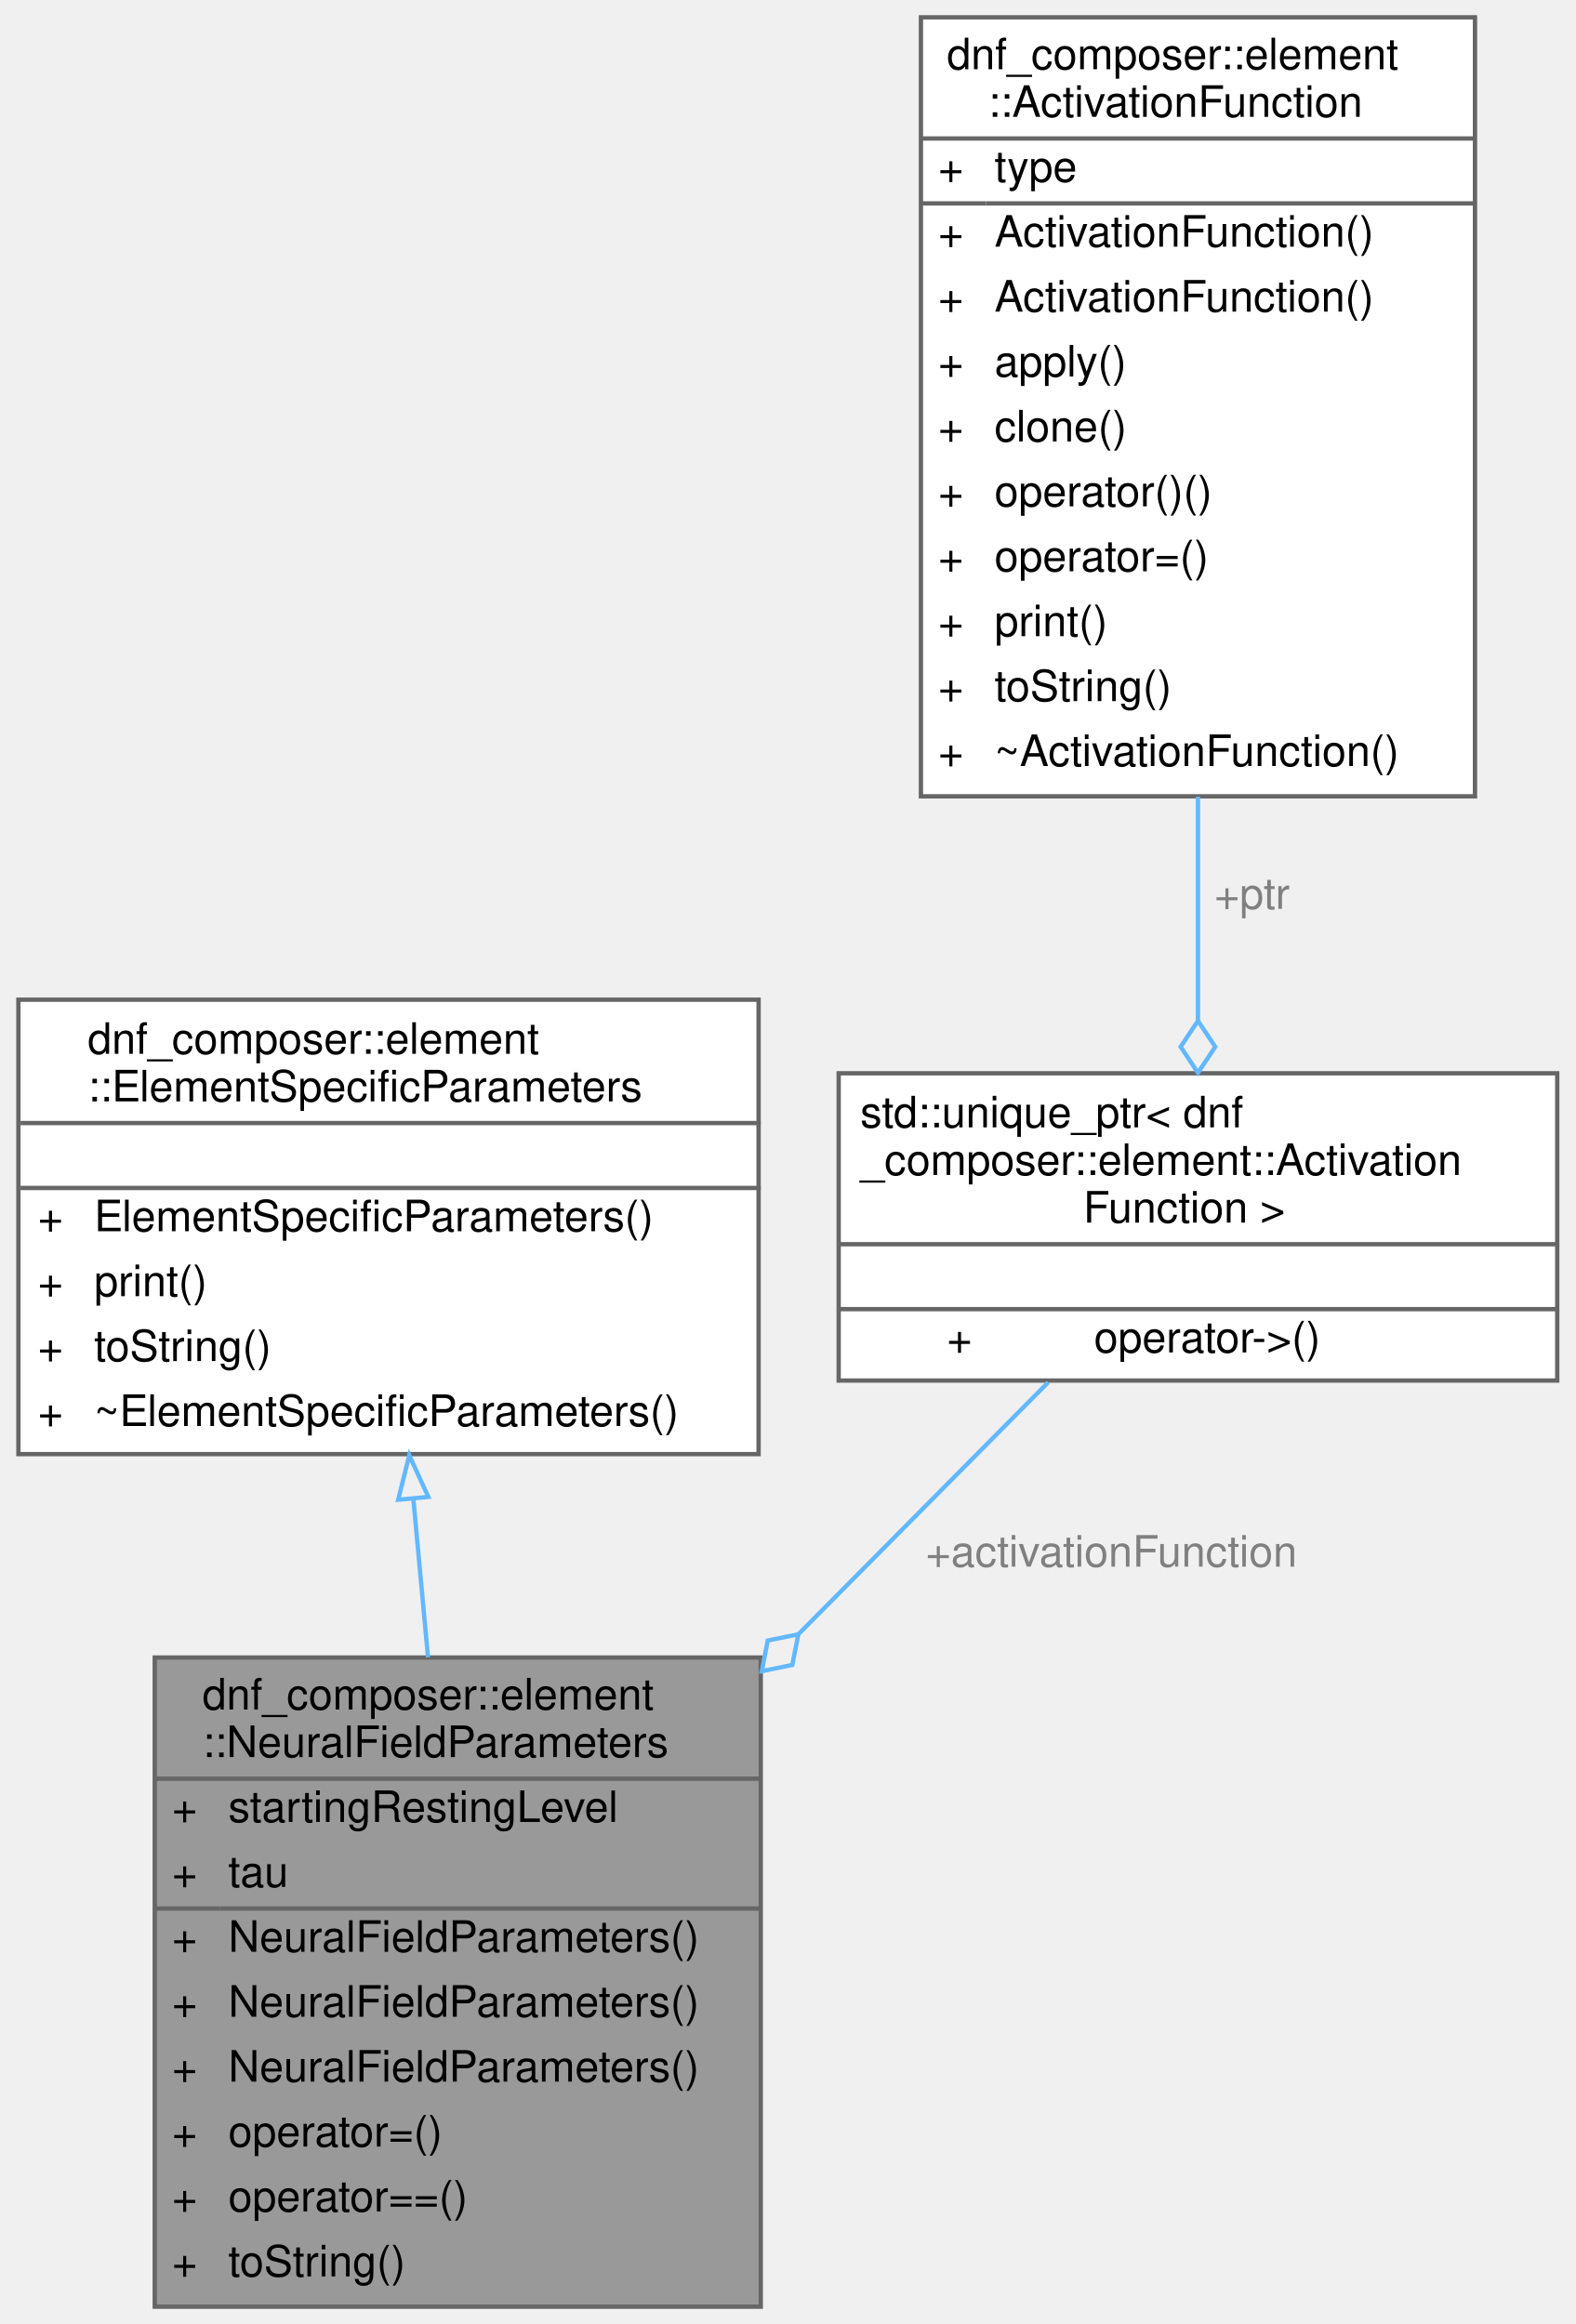
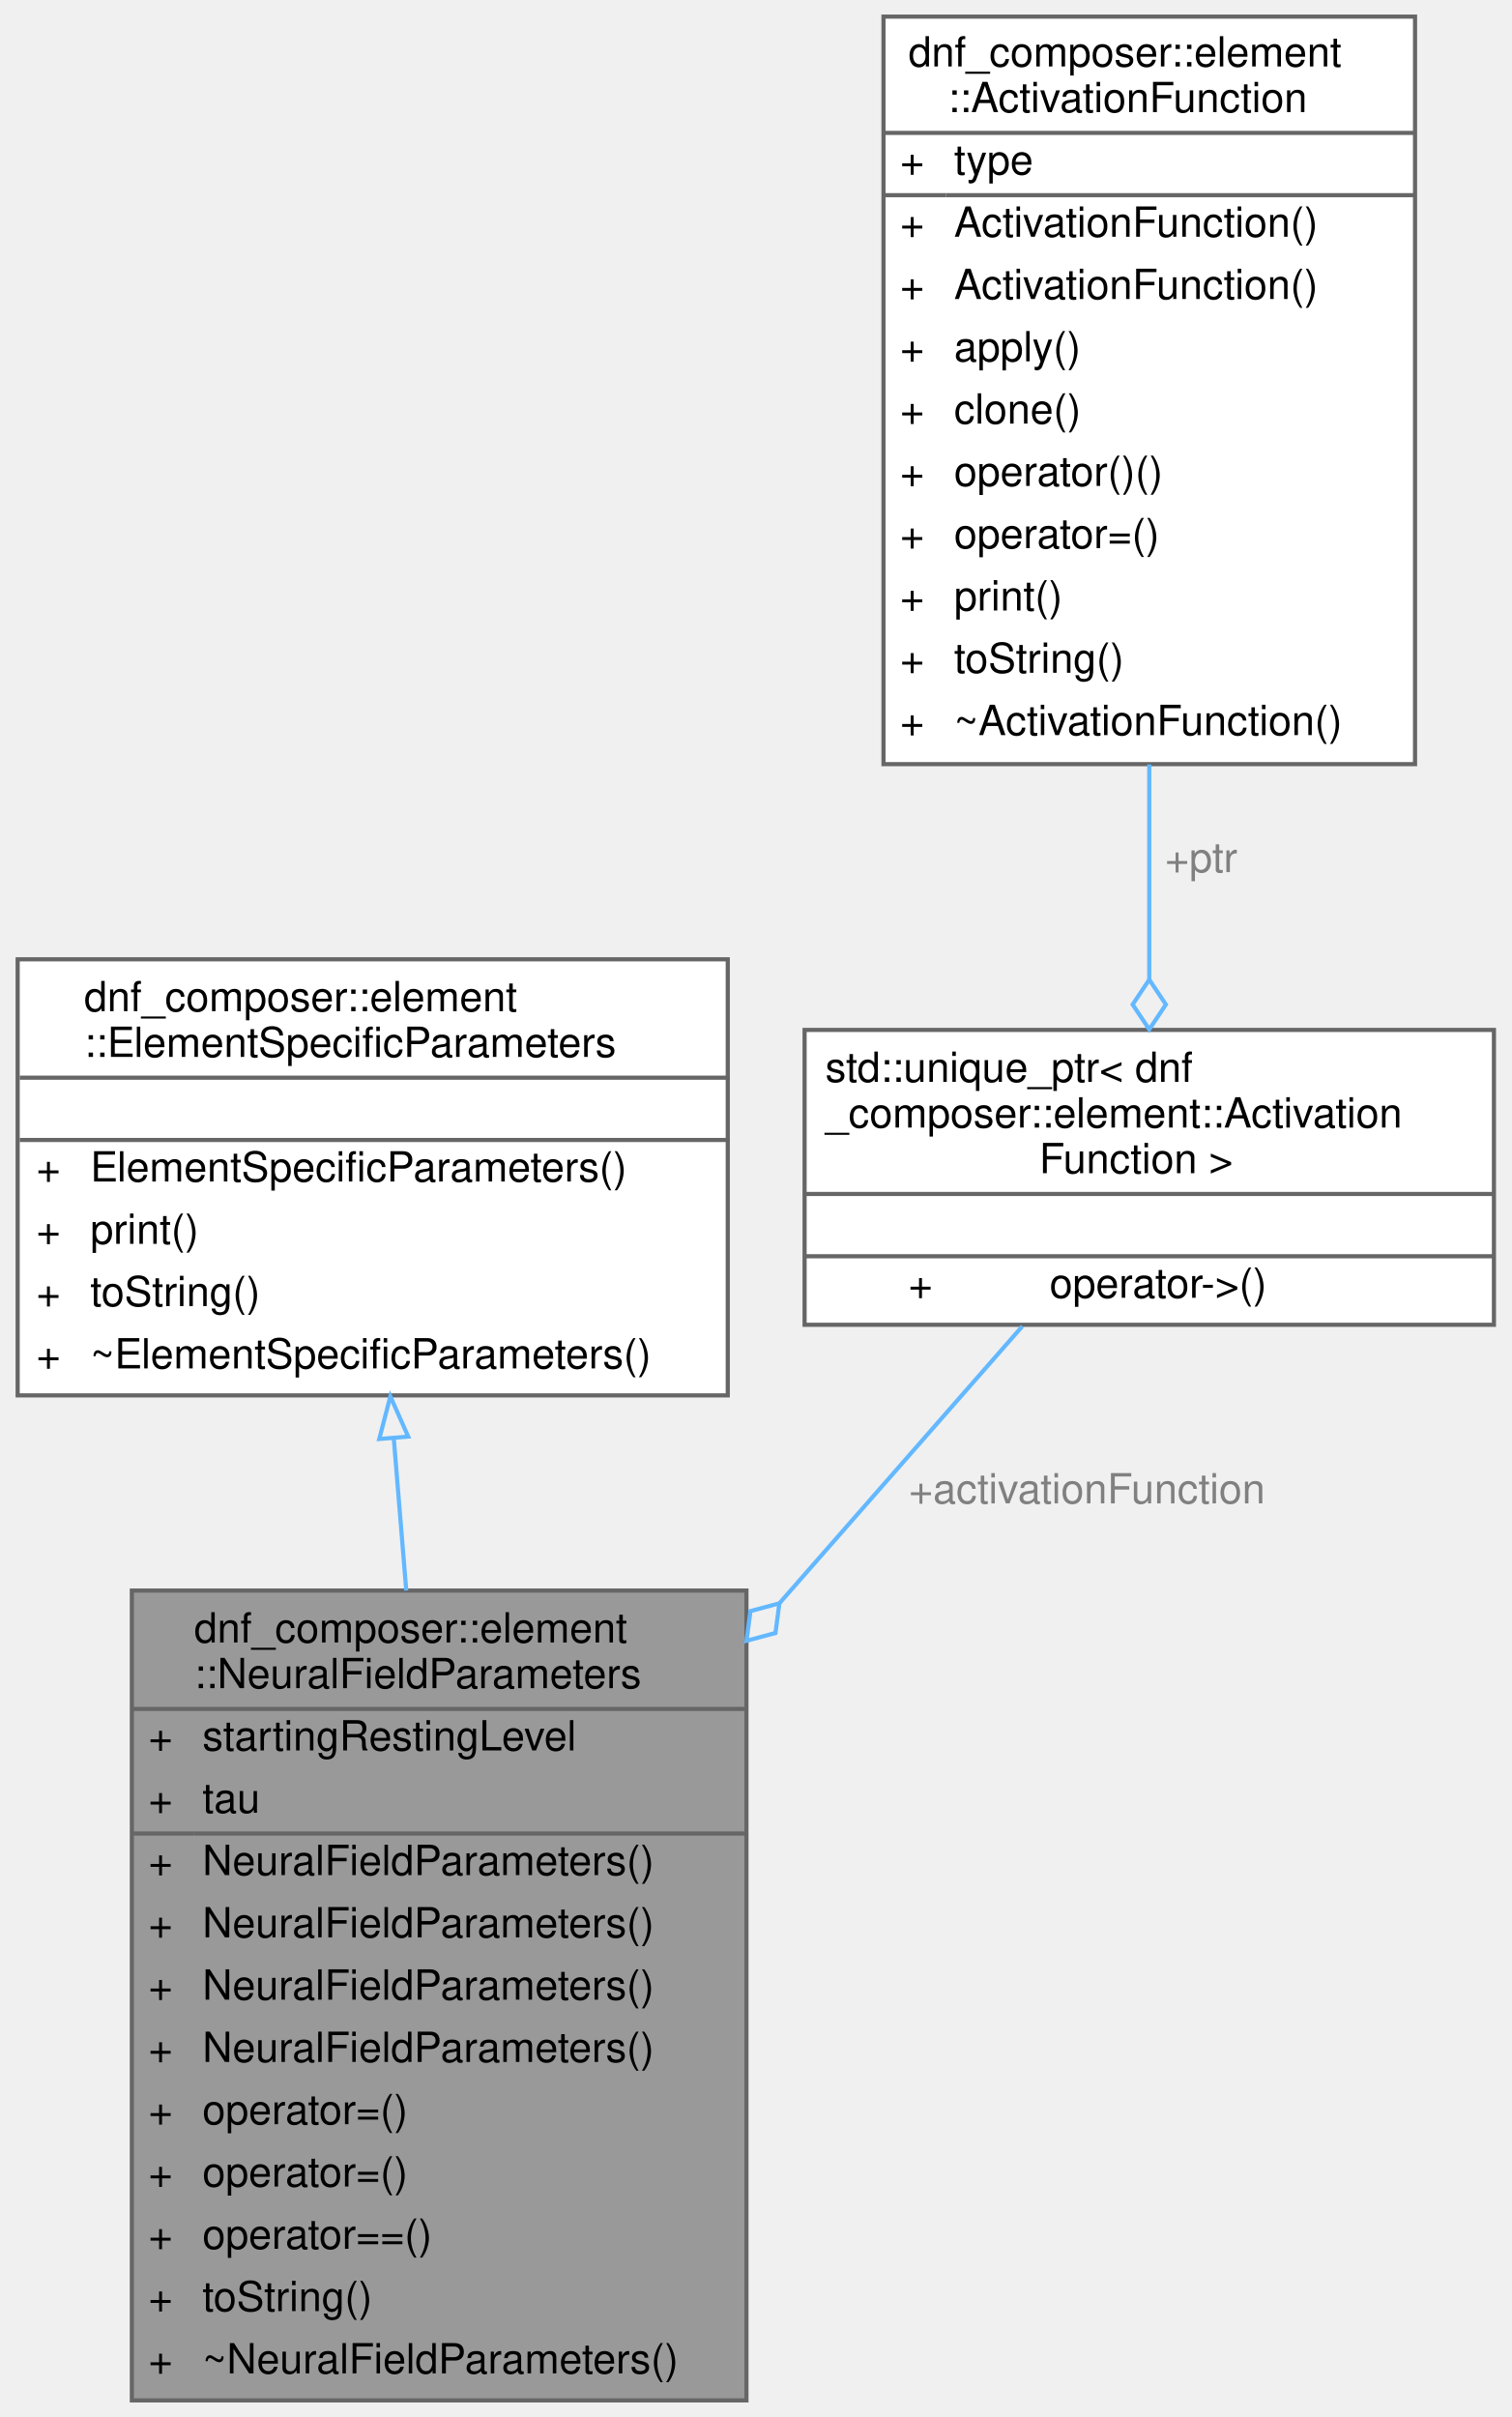
- <svg xmlns="http://www.w3.org/2000/svg" xmlns:xlink="http://www.w3.org/1999/xlink" width="364pt" height="537pt" viewBox="0.00 0.00 363.50 537.00">
-   <g id="graph0" class="graph" transform="scale(1 1) rotate(0) translate(4 533)">
+ <svg xmlns="http://www.w3.org/2000/svg" xmlns:xlink="http://www.w3.org/1999/xlink" width="364pt" height="582pt" viewBox="0.00 0.00 363.50 582.00">
+   <g id="graph0" class="graph" transform="scale(1 1) rotate(0) translate(4 578)">
    <g id="Node000001" class="node">
      <g id="a_Node000001">
        <a xlink:title="Parameters that govern a NeuralField's dynamics.">
-           <polygon fill="#999999" stroke="transparent" points="171.5,-150 31.5,-150 31.5,0 171.5,0 171.5,-150" />
-           <text text-anchor="start" x="42.5" y="-138" font-family="Helvetica,sans-Serif" font-size="10.00">dnf_composer::element</text>
-           <text text-anchor="start" x="42.5" y="-127" font-family="Helvetica,sans-Serif" font-size="10.00">::NeuralFieldParameters</text>
-           <text text-anchor="start" x="35.5" y="-112" font-family="Helvetica,sans-Serif" font-size="10.00">+</text>
-           <text text-anchor="start" x="48.5" y="-112" font-family="Helvetica,sans-Serif" font-size="10.00">startingRestingLevel</text>
-           <text text-anchor="start" x="35.5" y="-97" font-family="Helvetica,sans-Serif" font-size="10.00">+</text>
-           <text text-anchor="start" x="48.5" y="-97" font-family="Helvetica,sans-Serif" font-size="10.00">tau</text>
-           <text text-anchor="start" x="35.5" y="-82" font-family="Helvetica,sans-Serif" font-size="10.00">+</text>
-           <text text-anchor="start" x="48.5" y="-82" font-family="Helvetica,sans-Serif" font-size="10.00">NeuralFieldParameters()</text>
-           <text text-anchor="start" x="35.5" y="-67" font-family="Helvetica,sans-Serif" font-size="10.00">+</text>
-           <text text-anchor="start" x="48.5" y="-67" font-family="Helvetica,sans-Serif" font-size="10.00">NeuralFieldParameters()</text>
-           <text text-anchor="start" x="35.5" y="-52" font-family="Helvetica,sans-Serif" font-size="10.00">+</text>
-           <text text-anchor="start" x="48.5" y="-52" font-family="Helvetica,sans-Serif" font-size="10.00">NeuralFieldParameters()</text>
-           <text text-anchor="start" x="35.5" y="-37" font-family="Helvetica,sans-Serif" font-size="10.00">+</text>
-           <text text-anchor="start" x="48.5" y="-37" font-family="Helvetica,sans-Serif" font-size="10.00">operator=()</text>
-           <text text-anchor="start" x="35.5" y="-22" font-family="Helvetica,sans-Serif" font-size="10.00">+</text>
-           <text text-anchor="start" x="48.5" y="-22" font-family="Helvetica,sans-Serif" font-size="10.00">operator==()</text>
-           <text text-anchor="start" x="35.5" y="-7" font-family="Helvetica,sans-Serif" font-size="10.00">+</text>
-           <text text-anchor="start" x="48.5" y="-7" font-family="Helvetica,sans-Serif" font-size="10.00">toString()</text>
-           <polygon fill="#666666" stroke="#666666" points="31.5,-122 31.5,-122 171.5,-122 171.5,-122 31.5,-122" />
-           <polygon fill="#666666" stroke="#666666" points="31.5,-92 31.5,-92 46.5,-92 46.5,-92 31.5,-92" />
-           <polygon fill="#666666" stroke="#666666" points="46.5,-92 46.5,-92 171.5,-92 171.5,-92 46.5,-92" />
-           <polygon fill="none" stroke="#666666" points="31.5,0 31.5,-150 171.5,-150 171.5,0 31.5,0" />
+           <polygon fill="#999999" stroke="transparent" points="175.5,-195 27.5,-195 27.5,0 175.5,0 175.5,-195" />
+           <text text-anchor="start" x="42.5" y="-182.5" font-family="Helvetica,sans-Serif" font-size="10.00">dnf_composer::element</text>
+           <text text-anchor="start" x="42.5" y="-171.5" font-family="Helvetica,sans-Serif" font-size="10.00">::NeuralFieldParameters</text>
+           <text text-anchor="start" x="31.5" y="-156.5" font-family="Helvetica,sans-Serif" font-size="10.00">+</text>
+           <text text-anchor="start" x="44.5" y="-156.5" font-family="Helvetica,sans-Serif" font-size="10.00">startingRestingLevel</text>
+           <text text-anchor="start" x="31.5" y="-141.5" font-family="Helvetica,sans-Serif" font-size="10.00">+</text>
+           <text text-anchor="start" x="44.5" y="-141.5" font-family="Helvetica,sans-Serif" font-size="10.00">tau</text>
+           <text text-anchor="start" x="31.5" y="-126.5" font-family="Helvetica,sans-Serif" font-size="10.00">+</text>
+           <text text-anchor="start" x="44.5" y="-126.5" font-family="Helvetica,sans-Serif" font-size="10.00">NeuralFieldParameters()</text>
+           <text text-anchor="start" x="31.5" y="-111.5" font-family="Helvetica,sans-Serif" font-size="10.00">+</text>
+           <text text-anchor="start" x="44.5" y="-111.5" font-family="Helvetica,sans-Serif" font-size="10.00">NeuralFieldParameters()</text>
+           <text text-anchor="start" x="31.5" y="-96.5" font-family="Helvetica,sans-Serif" font-size="10.00">+</text>
+           <text text-anchor="start" x="44.5" y="-96.5" font-family="Helvetica,sans-Serif" font-size="10.00">NeuralFieldParameters()</text>
+           <text text-anchor="start" x="31.5" y="-81.5" font-family="Helvetica,sans-Serif" font-size="10.00">+</text>
+           <text text-anchor="start" x="44.5" y="-81.5" font-family="Helvetica,sans-Serif" font-size="10.00">NeuralFieldParameters()</text>
+           <text text-anchor="start" x="31.5" y="-66.5" font-family="Helvetica,sans-Serif" font-size="10.00">+</text>
+           <text text-anchor="start" x="44.5" y="-66.5" font-family="Helvetica,sans-Serif" font-size="10.00">operator=()</text>
+           <text text-anchor="start" x="31.5" y="-51.5" font-family="Helvetica,sans-Serif" font-size="10.00">+</text>
+           <text text-anchor="start" x="44.5" y="-51.5" font-family="Helvetica,sans-Serif" font-size="10.00">operator=()</text>
+           <text text-anchor="start" x="31.5" y="-36.5" font-family="Helvetica,sans-Serif" font-size="10.00">+</text>
+           <text text-anchor="start" x="44.5" y="-36.5" font-family="Helvetica,sans-Serif" font-size="10.00">operator==()</text>
+           <text text-anchor="start" x="31.5" y="-21.5" font-family="Helvetica,sans-Serif" font-size="10.00">+</text>
+           <text text-anchor="start" x="44.5" y="-21.5" font-family="Helvetica,sans-Serif" font-size="10.00">toString()</text>
+           <text text-anchor="start" x="31.5" y="-6.5" font-family="Helvetica,sans-Serif" font-size="10.00">+</text>
+           <text text-anchor="start" x="44.5" y="-6.5" font-family="Helvetica,sans-Serif" font-size="10.00">~NeuralFieldParameters()</text>
+           <polygon fill="#666666" stroke="#666666" points="27.5,-166.5 27.5,-166.5 175.5,-166.5 175.5,-166.5 27.5,-166.5" />
+           <polygon fill="#666666" stroke="#666666" points="27.5,-136.5 27.5,-136.5 42.5,-136.5 42.5,-136.5 27.5,-136.5" />
+           <polygon fill="#666666" stroke="#666666" points="42.5,-136.5 42.5,-136.5 175.5,-136.5 175.5,-136.5 42.5,-136.5" />
+           <polygon fill="none" stroke="#666666" points="27.5,0 27.5,-195 175.5,-195 175.5,0 27.5,0" />
        </a>
      </g>
    </g>
    <g id="Node000002" class="node">
      <g id="a_Node000002">
        <a xlink:href="structdnf__composer_1_1element_1_1ElementSpecificParameters.html" target="_top" xlink:title=" ">
-           <polygon fill="white" stroke="transparent" points="171,-302 0,-302 0,-197 171,-197 171,-302" />
-           <text text-anchor="start" x="16" y="-289.5" font-family="Helvetica,sans-Serif" font-size="10.00">dnf_composer::element</text>
-           <text text-anchor="start" x="16" y="-278.5" font-family="Helvetica,sans-Serif" font-size="10.00">::ElementSpecificParameters</text>
-           <text text-anchor="start" x="84" y="-263.5" font-family="Helvetica,sans-Serif" font-size="10.00"> </text>
+           <polygon fill="white" stroke="transparent" points="171,-347 0,-347 0,-242 171,-242 171,-347" />
+           <text text-anchor="start" x="16" y="-334.5" font-family="Helvetica,sans-Serif" font-size="10.00">dnf_composer::element</text>
+           <text text-anchor="start" x="16" y="-323.5" font-family="Helvetica,sans-Serif" font-size="10.00">::ElementSpecificParameters</text>
+           <text text-anchor="start" x="84" y="-308.5" font-family="Helvetica,sans-Serif" font-size="10.00"> </text>
+           <text text-anchor="start" x="4.5" y="-293.5" font-family="Helvetica,sans-Serif" font-size="10.00">+</text>
+           <text text-anchor="start" x="17.5" y="-293.5" font-family="Helvetica,sans-Serif" font-size="10.00">ElementSpecificParameters()</text>
+           <text text-anchor="start" x="4.5" y="-278.5" font-family="Helvetica,sans-Serif" font-size="10.00">+</text>
+           <text text-anchor="start" x="17.5" y="-278.5" font-family="Helvetica,sans-Serif" font-size="10.00">print()</text>
+           <text text-anchor="start" x="4.5" y="-263.5" font-family="Helvetica,sans-Serif" font-size="10.00">+</text>
+           <text text-anchor="start" x="17.5" y="-263.5" font-family="Helvetica,sans-Serif" font-size="10.00">toString()</text>
          <text text-anchor="start" x="4.5" y="-248.5" font-family="Helvetica,sans-Serif" font-size="10.00">+</text>
-           <text text-anchor="start" x="17.5" y="-248.5" font-family="Helvetica,sans-Serif" font-size="10.00">ElementSpecificParameters()</text>
-           <text text-anchor="start" x="4.5" y="-233.5" font-family="Helvetica,sans-Serif" font-size="10.00">+</text>
-           <text text-anchor="start" x="17.5" y="-233.5" font-family="Helvetica,sans-Serif" font-size="10.00">print()</text>
-           <text text-anchor="start" x="4.5" y="-218.5" font-family="Helvetica,sans-Serif" font-size="10.00">+</text>
-           <text text-anchor="start" x="17.5" y="-218.5" font-family="Helvetica,sans-Serif" font-size="10.00">toString()</text>
-           <text text-anchor="start" x="4.5" y="-203.5" font-family="Helvetica,sans-Serif" font-size="10.00">+</text>
-           <text text-anchor="start" x="17.5" y="-203.5" font-family="Helvetica,sans-Serif" font-size="10.00">~ElementSpecificParameters()</text>
-           <polygon fill="#666666" stroke="#666666" points="0.5,-273.5 0.5,-273.5 171.5,-273.5 171.5,-273.5 0.5,-273.5" />
-           <polygon fill="#666666" stroke="#666666" points="0.5,-258.5 0.5,-258.5 171.5,-258.5 171.5,-258.5 0.5,-258.5" />
-           <polygon fill="none" stroke="#666666" points="0,-197 0,-302 171,-302 171,-197 0,-197" />
+           <text text-anchor="start" x="17.5" y="-248.5" font-family="Helvetica,sans-Serif" font-size="10.00">~ElementSpecificParameters()</text>
+           <polygon fill="#666666" stroke="#666666" points="0.5,-318.5 0.5,-318.5 171.5,-318.5 171.5,-318.5 0.5,-318.5" />
+           <polygon fill="#666666" stroke="#666666" points="0.5,-303.5 0.5,-303.5 171.5,-303.5 171.5,-303.5 0.5,-303.5" />
+           <polygon fill="none" stroke="#666666" points="0,-242 0,-347 171,-347 171,-242 0,-242" />
        </a>
      </g>
    </g>
    <g id="edge1_Node000001_Node000002" class="edge">
      <g id="a_edge1_Node000001_Node000002">
        <a xlink:title=" ">
-           <path fill="none" stroke="#63b8ff" d="M91.25,-186.54C92.34,-174.71 93.5,-162.21 94.63,-150.04" />
-           <polygon fill="none" stroke="#63b8ff" points="87.74,-186.46 90.3,-196.74 94.71,-187.11 87.74,-186.46" />
+           <path fill="none" stroke="#63b8ff" d="M90.57,-231.69C91.53,-219.99 92.56,-207.48 93.58,-195" />
+           <polygon fill="none" stroke="#63b8ff" points="87.08,-231.5 89.75,-241.76 94.05,-232.08 87.08,-231.5" />
        </a>
      </g>
    </g>
    <g id="Node000003" class="node">
      <g id="a_Node000003">
        <a xlink:title=" ">
-           <polygon fill="white" stroke="transparent" points="355.5,-285 189.5,-285 189.5,-214 355.5,-214 355.5,-285" />
-           <text text-anchor="start" x="194.5" y="-272.5" font-family="Helvetica,sans-Serif" font-size="10.00">std::unique_ptr&lt; dnf</text>
-           <text text-anchor="start" x="194.5" y="-261.5" font-family="Helvetica,sans-Serif" font-size="10.00">_composer::element::Activation</text>
-           <text text-anchor="start" x="246" y="-250.5" font-family="Helvetica,sans-Serif" font-size="10.00">Function &gt;</text>
-           <text text-anchor="start" x="270.5" y="-235.5" font-family="Helvetica,sans-Serif" font-size="10.00"> </text>
-           <text text-anchor="start" x="214.5" y="-220.5" font-family="Helvetica,sans-Serif" font-size="10.00">+</text>
-           <text text-anchor="start" x="248.5" y="-220.5" font-family="Helvetica,sans-Serif" font-size="10.00">operator-&gt;()</text>
-           <polygon fill="#666666" stroke="#666666" points="189.5,-245.5 189.5,-245.5 355.5,-245.5 355.5,-245.5 189.5,-245.5" />
-           <polygon fill="#666666" stroke="#666666" points="189.5,-230.5 189.5,-230.5 355.5,-230.5 355.5,-230.5 189.5,-230.5" />
-           <polygon fill="none" stroke="#666666" points="189.5,-214 189.5,-285 355.5,-285 355.5,-214 189.5,-214" />
+           <polygon fill="white" stroke="transparent" points="355.5,-330 189.5,-330 189.5,-259 355.5,-259 355.5,-330" />
+           <text text-anchor="start" x="194.5" y="-317.5" font-family="Helvetica,sans-Serif" font-size="10.00">std::unique_ptr&lt; dnf</text>
+           <text text-anchor="start" x="194.5" y="-306.5" font-family="Helvetica,sans-Serif" font-size="10.00">_composer::element::Activation</text>
+           <text text-anchor="start" x="246" y="-295.5" font-family="Helvetica,sans-Serif" font-size="10.00">Function &gt;</text>
+           <text text-anchor="start" x="270.5" y="-280.5" font-family="Helvetica,sans-Serif" font-size="10.00"> </text>
+           <text text-anchor="start" x="214.5" y="-265.5" font-family="Helvetica,sans-Serif" font-size="10.00">+</text>
+           <text text-anchor="start" x="248.5" y="-265.5" font-family="Helvetica,sans-Serif" font-size="10.00">operator-&gt;()</text>
+           <polygon fill="#666666" stroke="#666666" points="189.5,-290.5 189.5,-290.5 355.5,-290.5 355.5,-290.5 189.5,-290.5" />
+           <polygon fill="#666666" stroke="#666666" points="189.5,-275.5 189.5,-275.5 355.5,-275.5 355.5,-275.5 189.5,-275.5" />
+           <polygon fill="none" stroke="#666666" points="189.5,-259 189.5,-330 355.5,-330 355.5,-259 189.5,-259" />
        </a>
      </g>
    </g>
    <g id="edge2_Node000001_Node000003" class="edge">
      <g id="a_edge2_Node000001_Node000003">
        <a xlink:title=" ">
-           <path fill="none" stroke="#63b8ff" d="M237.9,-213.59C221.24,-196.79 200.54,-175.91 180.34,-155.53" />
-           <polygon fill="none" stroke="#63b8ff" points="180.18,-155.37 173.11,-153.92 171.73,-146.84 178.79,-148.29 180.18,-155.37" />
+           <path fill="none" stroke="#63b8ff" d="M241.93,-258.64C225.49,-239.89 204.35,-215.78 183.49,-192" />
+           <polygon fill="none" stroke="#63b8ff" points="183.43,-191.93 176.47,-190.06 175.52,-182.91 182.48,-184.78 183.43,-191.93" />
        </a>
      </g>
-       <text text-anchor="middle" x="252.5" y="-171" font-family="Helvetica,sans-Serif" font-size="10.00" fill="grey"> +activationFunction</text>
+       <text text-anchor="middle" x="257.5" y="-216" font-family="Helvetica,sans-Serif" font-size="10.00" fill="grey"> +activationFunction</text>
    </g>
    <g id="Node000004" class="node">
      <g id="a_Node000004">
        <a xlink:href="structdnf__composer_1_1element_1_1ActivationFunction.html" target="_top" xlink:title="Abstract base for activation functions applied to a neural field.">
-           <polygon fill="white" stroke="transparent" points="336.5,-529 208.5,-529 208.5,-349 336.5,-349 336.5,-529" />
-           <text text-anchor="start" x="214.5" y="-517" font-family="Helvetica,sans-Serif" font-size="10.00">dnf_composer::element</text>
-           <text text-anchor="start" x="224" y="-506" font-family="Helvetica,sans-Serif" font-size="10.00">::ActivationFunction</text>
+           <polygon fill="white" stroke="transparent" points="336.5,-574 208.5,-574 208.5,-394 336.5,-394 336.5,-574" />
+           <text text-anchor="start" x="214.5" y="-562" font-family="Helvetica,sans-Serif" font-size="10.00">dnf_composer::element</text>
+           <text text-anchor="start" x="224" y="-551" font-family="Helvetica,sans-Serif" font-size="10.00">::ActivationFunction</text>
+           <text text-anchor="start" x="212.5" y="-536" font-family="Helvetica,sans-Serif" font-size="10.00">+</text>
+           <text text-anchor="start" x="225.5" y="-536" font-family="Helvetica,sans-Serif" font-size="10.00">type</text>
+           <text text-anchor="start" x="212.5" y="-521" font-family="Helvetica,sans-Serif" font-size="10.00">+</text>
+           <text text-anchor="start" x="225.5" y="-521" font-family="Helvetica,sans-Serif" font-size="10.00">ActivationFunction()</text>
+           <text text-anchor="start" x="212.5" y="-506" font-family="Helvetica,sans-Serif" font-size="10.00">+</text>
+           <text text-anchor="start" x="225.5" y="-506" font-family="Helvetica,sans-Serif" font-size="10.00">ActivationFunction()</text>
          <text text-anchor="start" x="212.5" y="-491" font-family="Helvetica,sans-Serif" font-size="10.00">+</text>
-           <text text-anchor="start" x="225.5" y="-491" font-family="Helvetica,sans-Serif" font-size="10.00">type</text>
+           <text text-anchor="start" x="225.5" y="-491" font-family="Helvetica,sans-Serif" font-size="10.00">apply()</text>
          <text text-anchor="start" x="212.5" y="-476" font-family="Helvetica,sans-Serif" font-size="10.00">+</text>
-           <text text-anchor="start" x="225.5" y="-476" font-family="Helvetica,sans-Serif" font-size="10.00">ActivationFunction()</text>
+           <text text-anchor="start" x="225.5" y="-476" font-family="Helvetica,sans-Serif" font-size="10.00">clone()</text>
          <text text-anchor="start" x="212.5" y="-461" font-family="Helvetica,sans-Serif" font-size="10.00">+</text>
-           <text text-anchor="start" x="225.5" y="-461" font-family="Helvetica,sans-Serif" font-size="10.00">ActivationFunction()</text>
+           <text text-anchor="start" x="225.5" y="-461" font-family="Helvetica,sans-Serif" font-size="10.00">operator()()</text>
          <text text-anchor="start" x="212.5" y="-446" font-family="Helvetica,sans-Serif" font-size="10.00">+</text>
-           <text text-anchor="start" x="225.5" y="-446" font-family="Helvetica,sans-Serif" font-size="10.00">apply()</text>
+           <text text-anchor="start" x="225.5" y="-446" font-family="Helvetica,sans-Serif" font-size="10.00">operator=()</text>
          <text text-anchor="start" x="212.5" y="-431" font-family="Helvetica,sans-Serif" font-size="10.00">+</text>
-           <text text-anchor="start" x="225.5" y="-431" font-family="Helvetica,sans-Serif" font-size="10.00">clone()</text>
+           <text text-anchor="start" x="225.5" y="-431" font-family="Helvetica,sans-Serif" font-size="10.00">print()</text>
          <text text-anchor="start" x="212.5" y="-416" font-family="Helvetica,sans-Serif" font-size="10.00">+</text>
-           <text text-anchor="start" x="225.5" y="-416" font-family="Helvetica,sans-Serif" font-size="10.00">operator()()</text>
+           <text text-anchor="start" x="225.5" y="-416" font-family="Helvetica,sans-Serif" font-size="10.00">toString()</text>
          <text text-anchor="start" x="212.5" y="-401" font-family="Helvetica,sans-Serif" font-size="10.00">+</text>
-           <text text-anchor="start" x="225.5" y="-401" font-family="Helvetica,sans-Serif" font-size="10.00">operator=()</text>
-           <text text-anchor="start" x="212.5" y="-386" font-family="Helvetica,sans-Serif" font-size="10.00">+</text>
-           <text text-anchor="start" x="225.5" y="-386" font-family="Helvetica,sans-Serif" font-size="10.00">print()</text>
-           <text text-anchor="start" x="212.5" y="-371" font-family="Helvetica,sans-Serif" font-size="10.00">+</text>
-           <text text-anchor="start" x="225.5" y="-371" font-family="Helvetica,sans-Serif" font-size="10.00">toString()</text>
-           <text text-anchor="start" x="212.5" y="-356" font-family="Helvetica,sans-Serif" font-size="10.00">+</text>
-           <text text-anchor="start" x="225.5" y="-356" font-family="Helvetica,sans-Serif" font-size="10.00">~ActivationFunction()</text>
-           <polygon fill="#666666" stroke="#666666" points="208.5,-501 208.5,-501 336.5,-501 336.5,-501 208.5,-501" />
-           <polygon fill="#666666" stroke="#666666" points="208.5,-486 208.5,-486 223.5,-486 223.5,-486 208.5,-486" />
-           <polygon fill="#666666" stroke="#666666" points="223.5,-486 223.5,-486 336.5,-486 336.5,-486 223.5,-486" />
-           <polygon fill="none" stroke="#666666" points="208.5,-349 208.5,-529 336.5,-529 336.5,-349 208.5,-349" />
+           <text text-anchor="start" x="225.5" y="-401" font-family="Helvetica,sans-Serif" font-size="10.00">~ActivationFunction()</text>
+           <polygon fill="#666666" stroke="#666666" points="208.5,-546 208.5,-546 336.5,-546 336.5,-546 208.5,-546" />
+           <polygon fill="#666666" stroke="#666666" points="208.5,-531 208.5,-531 223.5,-531 223.5,-531 208.5,-531" />
+           <polygon fill="#666666" stroke="#666666" points="223.5,-531 223.5,-531 336.5,-531 336.5,-531 223.5,-531" />
+           <polygon fill="none" stroke="#666666" points="208.5,-394 208.5,-574 336.5,-574 336.5,-394 208.5,-394" />
        </a>
      </g>
    </g>
    <g id="edge3_Node000003_Node000004" class="edge">
      <g id="a_edge3_Node000003_Node000004">
        <a xlink:title=" ">
-           <path fill="none" stroke="#63b8ff" d="M272.5,-348.92C272.5,-331.02 272.5,-312.9 272.5,-297.17" />
-           <polygon fill="none" stroke="#63b8ff" points="272.5,-297.12 268.5,-291.12 272.5,-285.12 276.5,-291.12 272.5,-297.12" />
+           <path fill="none" stroke="#63b8ff" d="M272.5,-393.92C272.5,-376.02 272.5,-357.9 272.5,-342.17" />
+           <polygon fill="none" stroke="#63b8ff" points="272.5,-342.12 268.5,-336.12 272.5,-330.12 276.5,-336.12 272.5,-342.12" />
        </a>
      </g>
-       <text text-anchor="middle" x="285" y="-323" font-family="Helvetica,sans-Serif" font-size="10.00" fill="grey"> +ptr</text>
+       <text text-anchor="middle" x="285" y="-368" font-family="Helvetica,sans-Serif" font-size="10.00" fill="grey"> +ptr</text>
    </g>
  </g>
</svg>
